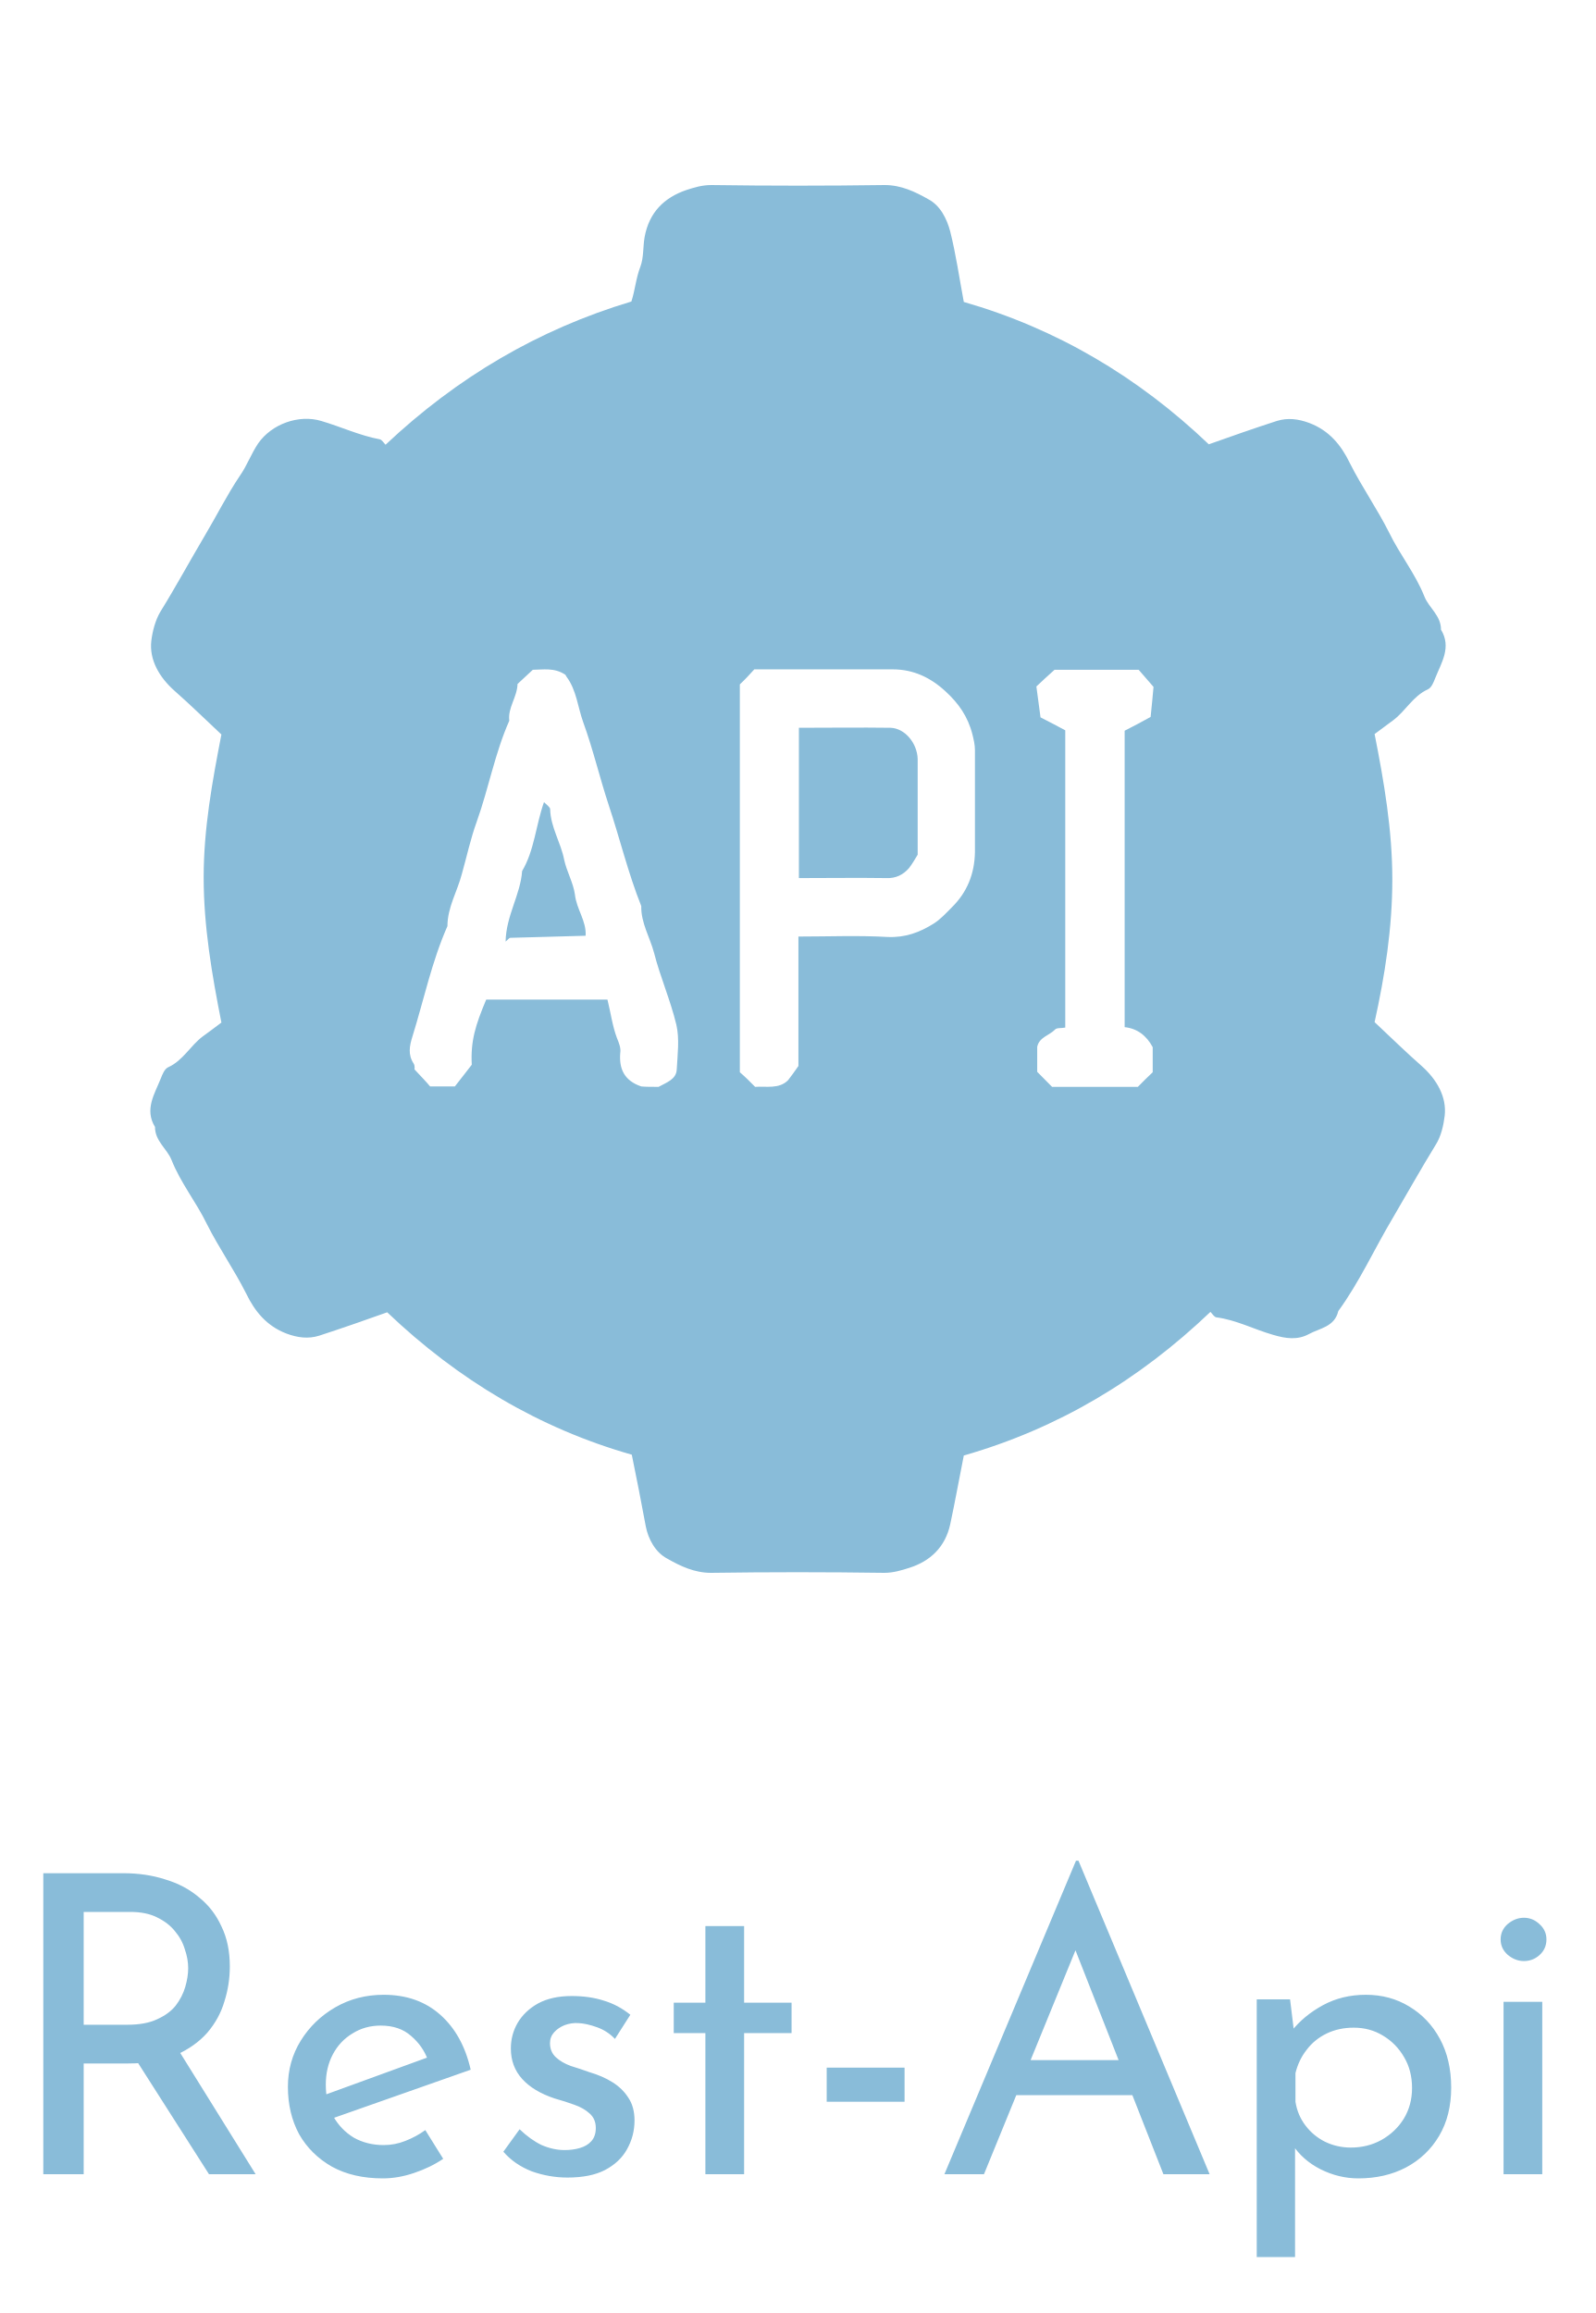
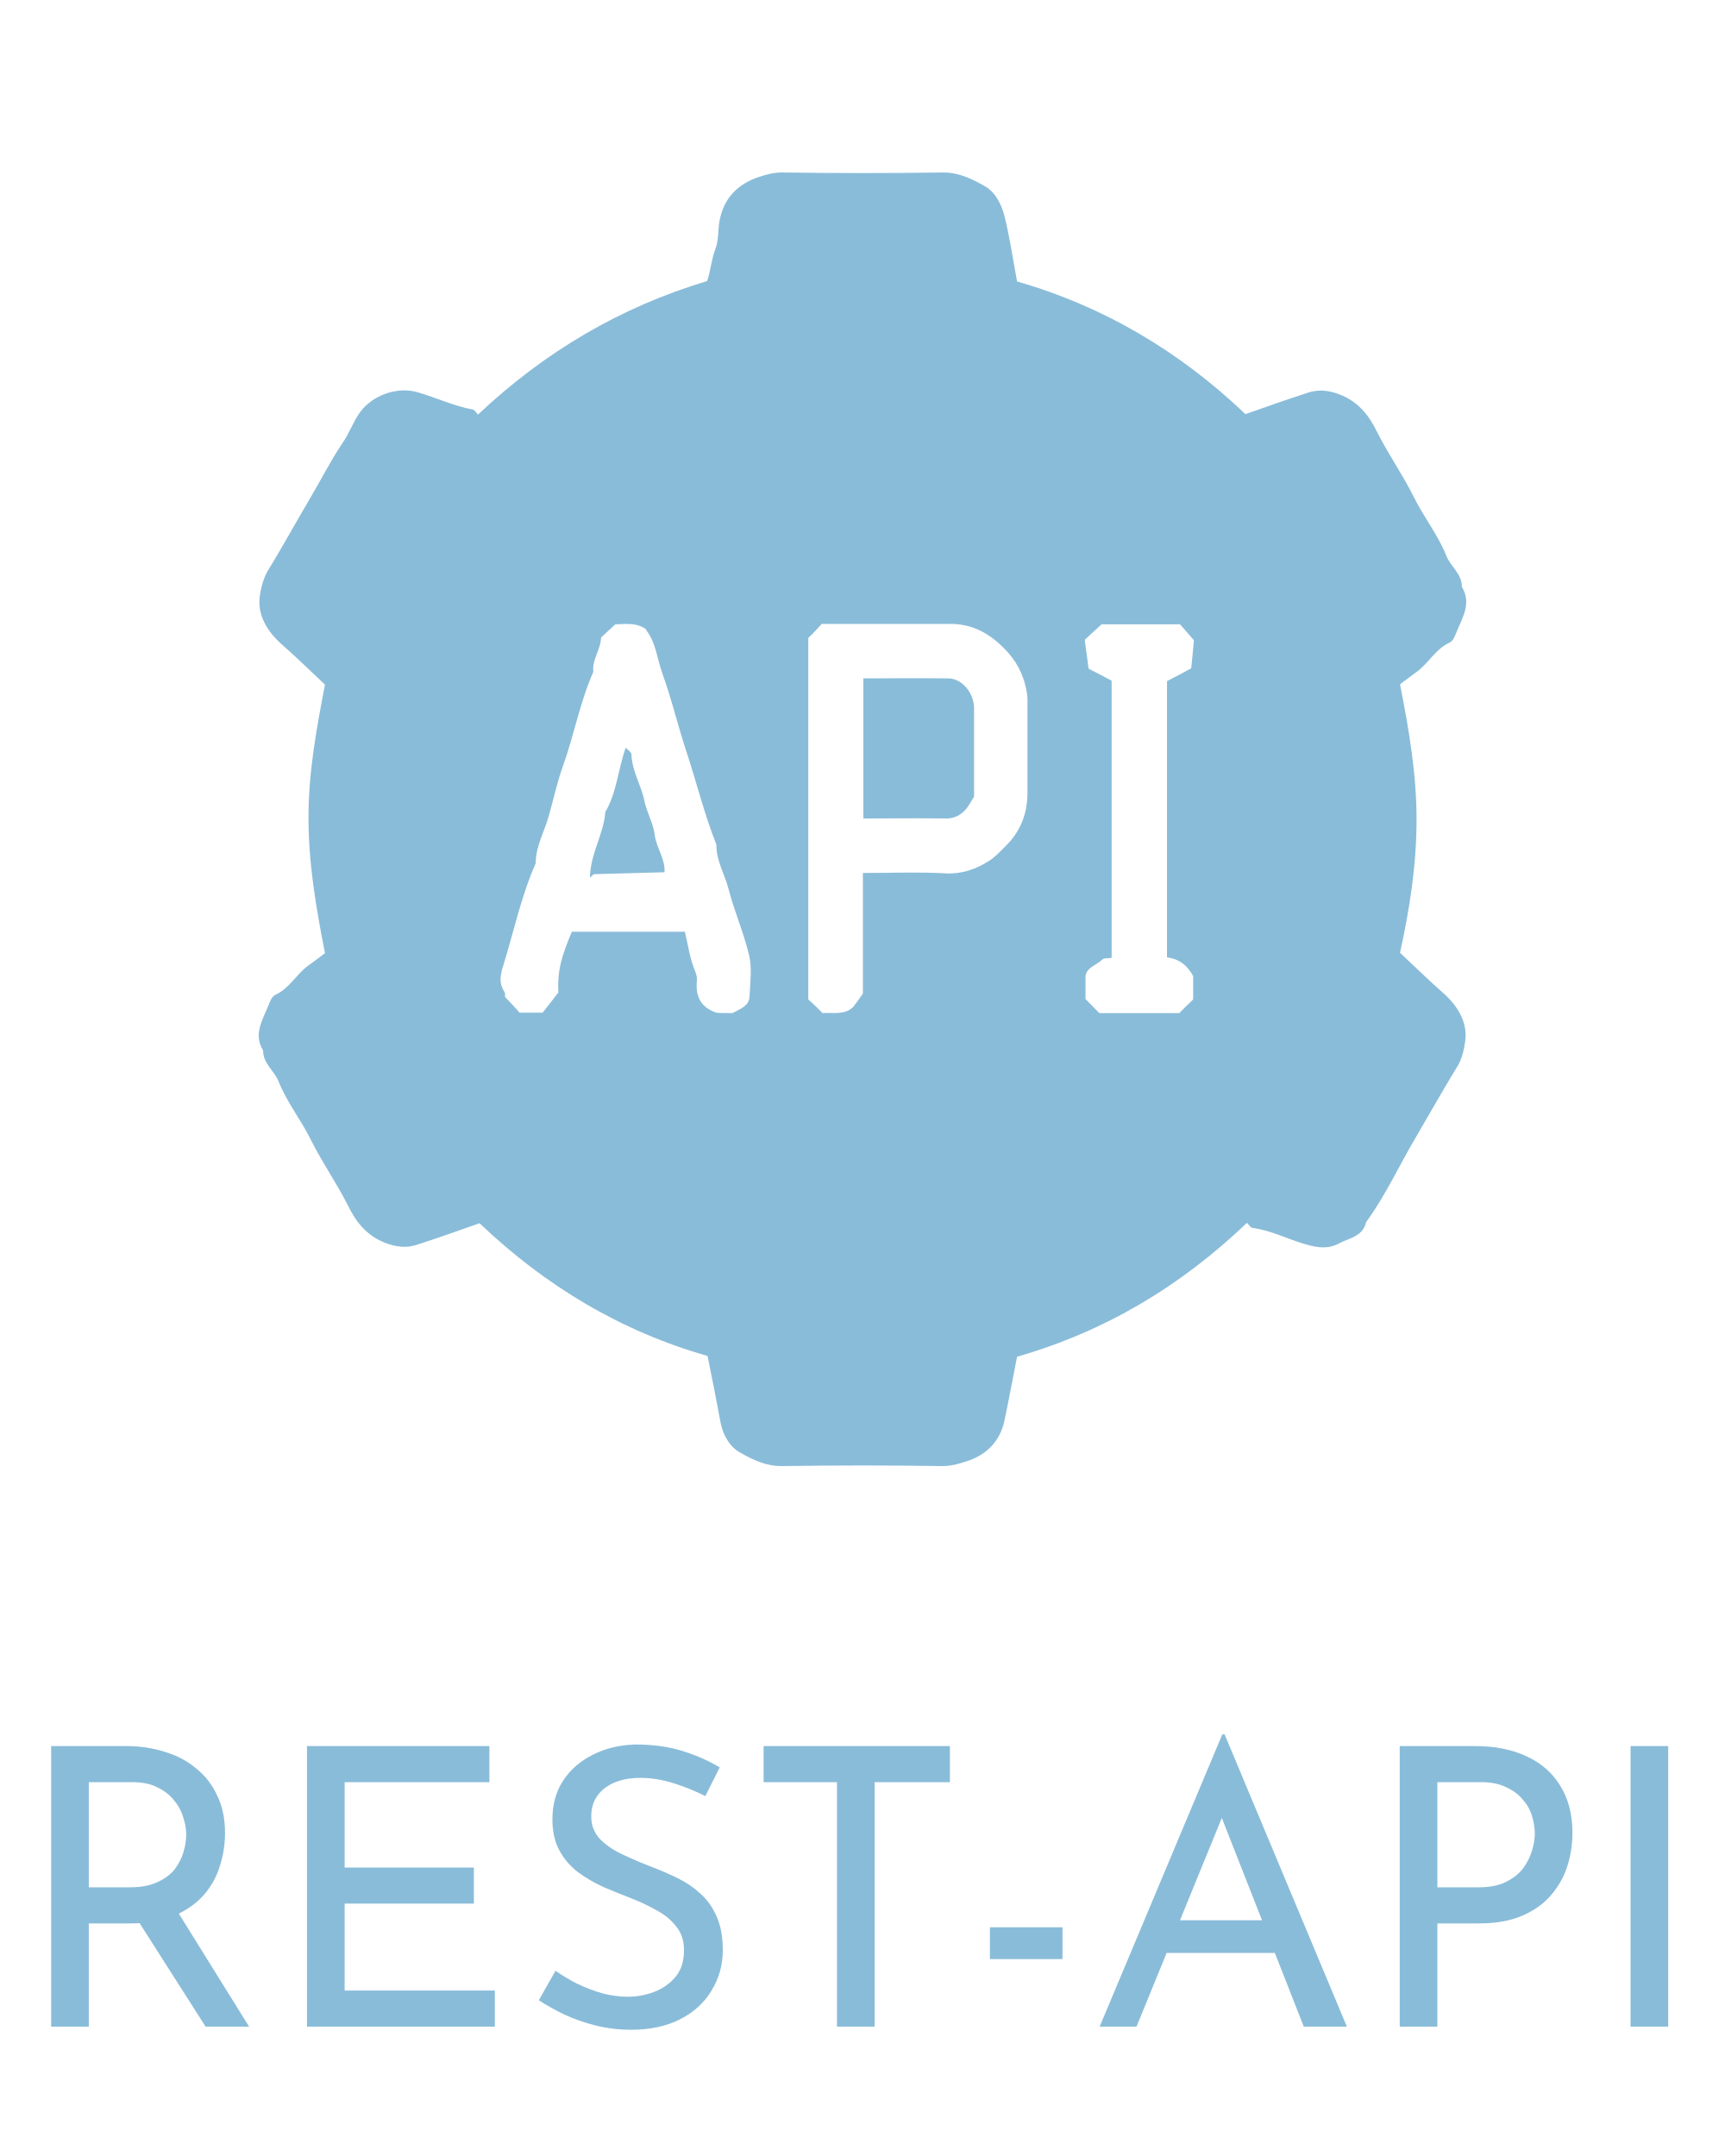
- <svg xmlns="http://www.w3.org/2000/svg" width="69" height="100" viewBox="0 0 69 100" fill="none">
-   <path d="M27.314 62.892C23.32 61.755 19.807 59.661 16.74 56.736C15.777 57.079 14.797 57.422 13.798 57.747C13.335 57.892 12.871 57.837 12.389 57.657C11.534 57.332 11.017 56.7 10.642 55.924C10.125 54.895 9.465 53.957 8.948 52.928C8.485 51.971 7.807 51.141 7.415 50.148C7.219 49.661 6.701 49.336 6.701 48.722C6.238 47.964 6.684 47.296 6.951 46.628C7.022 46.448 7.112 46.213 7.272 46.141C7.914 45.852 8.235 45.202 8.77 44.805C9.019 44.624 9.287 44.426 9.572 44.209C9.162 42.134 8.805 40.058 8.805 37.928C8.805 35.816 9.18 33.776 9.572 31.755C8.877 31.105 8.235 30.473 7.557 29.877C6.862 29.264 6.452 28.505 6.541 27.711C6.594 27.278 6.719 26.809 6.933 26.448C7.593 25.383 8.199 24.264 8.841 23.18C9.358 22.314 9.804 21.412 10.375 20.563C10.678 20.13 10.856 19.625 11.159 19.173C11.748 18.325 12.924 17.91 13.887 18.199C14.743 18.451 15.546 18.83 16.419 18.993C16.509 19.011 16.58 19.137 16.669 19.227C19.754 16.321 23.266 14.245 27.296 13.036C27.457 12.549 27.492 12.025 27.689 11.52C27.831 11.141 27.796 10.671 27.867 10.256C28.063 9.173 28.723 8.542 29.668 8.217C30.007 8.108 30.345 8 30.756 8C33.252 8.036 35.748 8.036 38.245 8C38.958 8 39.564 8.289 40.135 8.614C40.652 8.884 40.937 9.462 41.08 10.004C41.329 10.996 41.472 12.007 41.668 13.054C45.68 14.209 49.193 16.285 52.26 19.209C53.223 18.866 54.203 18.523 55.202 18.199C55.665 18.054 56.129 18.108 56.611 18.289C57.466 18.614 57.983 19.245 58.358 20.022C58.875 21.05 59.535 21.989 60.052 23.018C60.516 23.975 61.193 24.805 61.585 25.798C61.782 26.285 62.299 26.61 62.299 27.224C62.762 27.982 62.316 28.65 62.049 29.318C61.978 29.498 61.889 29.733 61.728 29.805C61.086 30.094 60.765 30.744 60.23 31.141C59.981 31.321 59.713 31.52 59.428 31.736C59.838 33.812 60.194 35.888 60.194 38.018C60.194 40.13 59.874 42.17 59.428 44.191C60.123 44.841 60.765 45.473 61.443 46.069C62.138 46.682 62.548 47.44 62.459 48.235C62.406 48.668 62.299 49.137 62.067 49.498C61.425 50.545 60.819 51.628 60.194 52.693C59.41 54.011 58.768 55.437 57.859 56.682C57.698 57.368 57.056 57.422 56.593 57.675C56.093 57.946 55.594 57.874 55.041 57.711C54.221 57.477 53.437 57.061 52.581 56.953C52.492 56.935 52.42 56.809 52.331 56.718C49.246 59.661 45.751 61.755 41.668 62.928C41.472 63.903 41.294 64.913 41.08 65.906C40.866 66.881 40.224 67.495 39.314 67.783C38.976 67.892 38.619 68 38.227 68C35.73 67.964 33.234 67.964 30.738 68C30.024 68 29.418 67.711 28.848 67.386C28.331 67.115 28.027 66.538 27.92 65.996C27.724 64.931 27.528 63.939 27.314 62.892ZM28.473 46.989C28.83 46.791 29.24 46.664 29.258 46.231C29.293 45.581 29.383 44.913 29.24 44.3C28.99 43.253 28.544 42.242 28.277 41.195C28.099 40.527 27.706 39.895 27.724 39.173C27.154 37.747 26.797 36.249 26.316 34.805C25.923 33.614 25.638 32.386 25.21 31.213C24.978 30.563 24.925 29.841 24.497 29.264C24.461 29.209 24.443 29.173 24.443 29.173C23.962 28.848 23.463 28.957 23.035 28.957C22.785 29.191 22.571 29.39 22.375 29.57C22.357 30.148 21.947 30.599 22.018 31.159C21.394 32.567 21.127 34.083 20.61 35.527C20.342 36.267 20.182 37.025 19.968 37.783C19.772 38.541 19.344 39.227 19.344 40.04C18.666 41.574 18.327 43.217 17.828 44.823C17.703 45.22 17.632 45.599 17.881 45.978C17.953 46.087 17.917 46.249 17.917 46.231C18.202 46.538 18.416 46.755 18.595 46.971C18.933 46.971 19.29 46.971 19.665 46.971C19.914 46.646 20.164 46.339 20.396 46.032C20.342 45.004 20.556 44.318 21.02 43.217C22.767 43.217 24.515 43.217 26.262 43.217C26.405 43.794 26.476 44.354 26.672 44.877C26.761 45.094 26.851 45.31 26.815 45.527C26.761 46.195 26.975 46.718 27.724 46.971C27.902 46.989 28.17 46.989 28.473 46.989ZM32.646 46.989C33.127 46.953 33.68 47.097 34.072 46.7C34.215 46.52 34.34 46.339 34.518 46.087C34.518 44.282 34.518 42.386 34.518 40.491C35.819 40.491 37.103 40.437 38.369 40.509C39.136 40.545 39.76 40.31 40.366 39.931C40.652 39.751 40.901 39.48 41.151 39.227C41.811 38.578 42.132 37.783 42.15 36.845C42.15 35.365 42.15 33.903 42.15 32.422C42.15 32.206 42.096 31.971 42.042 31.755C41.846 30.978 41.436 30.401 40.883 29.895C40.242 29.3 39.493 28.939 38.601 28.939C36.604 28.939 34.625 28.939 32.61 28.939C32.414 29.155 32.218 29.372 31.986 29.588C31.986 35.148 31.986 40.744 31.986 46.357C32.218 46.556 32.432 46.773 32.646 46.989ZM45.484 46.989C46.714 46.989 47.962 46.989 49.193 46.989C49.407 46.773 49.621 46.556 49.835 46.357C49.835 46.014 49.835 45.69 49.835 45.347C49.835 45.31 49.835 45.292 49.835 45.274C49.567 44.769 49.157 44.462 48.622 44.408C48.622 40.094 48.622 35.798 48.622 31.592C49.014 31.393 49.353 31.213 49.745 30.996C49.799 30.527 49.835 30.04 49.87 29.697C49.585 29.372 49.389 29.137 49.228 28.957C47.945 28.957 46.696 28.957 45.591 28.957C45.288 29.227 45.074 29.426 44.806 29.679C44.86 30.112 44.931 30.599 44.985 31.014C45.413 31.231 45.751 31.412 46.054 31.574C46.054 35.87 46.054 40.166 46.054 44.426C45.876 44.462 45.68 44.426 45.609 44.516C45.359 44.769 44.931 44.841 44.842 45.256C44.842 45.617 44.842 45.978 44.842 46.339C45.056 46.556 45.27 46.773 45.484 46.989Z" fill="#89BCD9" />
-   <path d="M25.319 40.456C24.267 40.492 23.161 40.51 22.055 40.546C22.02 40.546 21.966 40.618 21.859 40.709C21.877 39.589 22.501 38.687 22.573 37.658C23.108 36.755 23.161 35.691 23.518 34.68C23.625 34.788 23.785 34.896 23.785 34.986C23.803 35.763 24.249 36.431 24.391 37.171C24.498 37.676 24.784 38.163 24.855 38.669C24.926 39.319 25.354 39.806 25.319 40.456Z" fill="#89BCD9" />
-   <path d="M39.674 36.952C39.55 37.151 39.443 37.349 39.3 37.53C39.05 37.819 38.729 37.981 38.319 37.963C37.071 37.945 35.823 37.963 34.539 37.963C34.539 35.815 34.539 33.667 34.539 31.465C35.841 31.465 37.178 31.447 38.498 31.465C39.122 31.483 39.657 32.133 39.674 32.819C39.674 33.956 39.674 35.093 39.674 36.23C39.674 36.483 39.674 36.718 39.674 36.952Z" fill="#89BCD9" />
-   <path d="M5.328 80.986C5.988 80.986 6.594 81.076 7.146 81.256C7.71 81.424 8.196 81.682 8.604 82.03C9.024 82.366 9.348 82.786 9.576 83.29C9.816 83.782 9.936 84.358 9.936 85.018C9.936 85.534 9.858 86.038 9.702 86.53C9.558 87.022 9.312 87.472 8.964 87.88C8.616 88.276 8.16 88.6 7.596 88.852C7.044 89.092 6.36 89.212 5.544 89.212H3.618V94H1.872V80.986H5.328ZM5.508 87.538C6.024 87.538 6.45 87.46 6.786 87.304C7.134 87.148 7.404 86.95 7.596 86.71C7.788 86.458 7.926 86.188 8.01 85.9C8.094 85.612 8.136 85.342 8.136 85.09C8.136 84.826 8.088 84.556 7.992 84.28C7.908 83.992 7.764 83.728 7.56 83.488C7.368 83.248 7.11 83.05 6.786 82.894C6.474 82.738 6.09 82.66 5.634 82.66H3.618V87.538H5.508ZM7.65 88.528L11.052 94H9.036L5.58 88.582L7.65 88.528ZM16.551 94.18C15.699 94.18 14.967 94.012 14.355 93.676C13.743 93.328 13.269 92.86 12.933 92.272C12.609 91.672 12.447 90.988 12.447 90.22C12.447 89.488 12.633 88.822 13.005 88.222C13.377 87.622 13.875 87.142 14.499 86.782C15.123 86.422 15.819 86.242 16.587 86.242C17.571 86.242 18.387 86.53 19.035 87.106C19.683 87.682 20.121 88.474 20.349 89.482L14.211 91.642L13.815 90.652L18.855 88.816L18.495 89.05C18.351 88.654 18.111 88.312 17.775 88.024C17.439 87.724 17.001 87.574 16.461 87.574C16.005 87.574 15.597 87.688 15.237 87.916C14.877 88.132 14.595 88.432 14.391 88.816C14.187 89.2 14.085 89.638 14.085 90.13C14.085 90.646 14.193 91.102 14.409 91.498C14.625 91.882 14.919 92.188 15.291 92.416C15.675 92.632 16.107 92.74 16.587 92.74C16.911 92.74 17.223 92.68 17.523 92.56C17.835 92.44 18.123 92.284 18.387 92.092L19.161 93.334C18.789 93.586 18.369 93.79 17.901 93.946C17.445 94.102 16.995 94.18 16.551 94.18ZM24.534 94.144C24.006 94.144 23.49 94.054 22.986 93.874C22.494 93.682 22.086 93.4 21.762 93.028L22.464 92.056C22.776 92.356 23.094 92.584 23.418 92.74C23.754 92.884 24.084 92.956 24.408 92.956C24.648 92.956 24.87 92.926 25.074 92.866C25.278 92.806 25.44 92.71 25.56 92.578C25.692 92.434 25.758 92.242 25.758 92.002C25.758 91.738 25.668 91.528 25.488 91.372C25.32 91.216 25.098 91.09 24.822 90.994C24.558 90.898 24.276 90.808 23.976 90.724C23.364 90.52 22.896 90.238 22.572 89.878C22.248 89.518 22.086 89.08 22.086 88.564C22.086 88.168 22.182 87.802 22.374 87.466C22.578 87.118 22.872 86.836 23.256 86.62C23.652 86.404 24.138 86.296 24.714 86.296C25.23 86.296 25.692 86.362 26.1 86.494C26.508 86.614 26.892 86.818 27.252 87.106L26.586 88.15C26.37 87.922 26.112 87.754 25.812 87.646C25.512 87.538 25.242 87.478 25.002 87.466C24.798 87.454 24.6 87.484 24.408 87.556C24.228 87.628 24.078 87.73 23.958 87.862C23.838 87.994 23.778 88.15 23.778 88.33C23.778 88.582 23.862 88.786 24.03 88.942C24.198 89.098 24.414 89.224 24.678 89.32C24.954 89.404 25.224 89.494 25.488 89.59C25.86 89.698 26.19 89.842 26.478 90.022C26.766 90.202 26.994 90.424 27.162 90.688C27.342 90.952 27.432 91.282 27.432 91.678C27.432 92.122 27.324 92.536 27.108 92.92C26.904 93.292 26.586 93.592 26.154 93.82C25.734 94.036 25.194 94.144 24.534 94.144ZM30.496 83.272H32.17V86.584H34.222V87.898H32.17V94H30.496V87.898H29.128V86.584H30.496V83.272ZM35.741 89.392H39.107V90.868H35.741V89.392ZM40.83 94L46.518 80.446H46.626L52.296 94H50.298L46.05 83.182L47.292 82.372L42.54 94H40.83ZM44.16 89.068H49.002L49.578 90.58H43.656L44.16 89.068ZM58.725 94.18C58.161 94.18 57.615 94.048 57.087 93.784C56.571 93.52 56.169 93.166 55.881 92.722L55.989 92.2V97.582H54.333V86.44H55.773L56.007 88.348L55.827 87.826C56.187 87.37 56.643 86.992 57.195 86.692C57.747 86.392 58.365 86.242 59.049 86.242C59.745 86.242 60.369 86.41 60.921 86.746C61.485 87.082 61.929 87.55 62.253 88.15C62.577 88.75 62.739 89.452 62.739 90.256C62.739 91.06 62.565 91.756 62.217 92.344C61.869 92.932 61.389 93.388 60.777 93.712C60.177 94.024 59.493 94.18 58.725 94.18ZM58.401 92.848C58.881 92.848 59.319 92.74 59.715 92.524C60.123 92.296 60.447 91.99 60.687 91.606C60.927 91.21 61.047 90.766 61.047 90.274C61.047 89.77 60.933 89.326 60.705 88.942C60.477 88.546 60.171 88.234 59.787 88.006C59.415 87.778 58.995 87.664 58.527 87.664C58.095 87.664 57.705 87.748 57.357 87.916C57.009 88.084 56.721 88.318 56.493 88.618C56.265 88.906 56.103 89.242 56.007 89.626V90.868C56.067 91.252 56.211 91.594 56.439 91.894C56.667 92.194 56.949 92.428 57.285 92.596C57.633 92.764 58.005 92.848 58.401 92.848ZM65.003 86.548H66.677V94H65.003V86.548ZM64.877 83.848C64.877 83.584 64.979 83.362 65.183 83.182C65.399 83.002 65.633 82.912 65.885 82.912C66.137 82.912 66.359 83.002 66.551 83.182C66.755 83.362 66.857 83.584 66.857 83.848C66.857 84.124 66.755 84.352 66.551 84.532C66.359 84.7 66.137 84.784 65.885 84.784C65.633 84.784 65.399 84.694 65.183 84.514C64.979 84.334 64.877 84.112 64.877 83.848Z" fill="#89BCD9" />
+ <svg xmlns="http://www.w3.org/2000/svg" width="80" height="100" viewBox="0 0 80 100" fill="none">
+   <path d="M32.814 62.892C28.82 61.755 25.307 59.661 22.24 56.736C21.277 57.079 20.297 57.422 19.298 57.747C18.835 57.892 18.371 57.837 17.89 57.657C17.034 57.332 16.517 56.7 16.142 55.924C15.625 54.895 14.965 53.957 14.448 52.928C13.985 51.971 13.307 51.141 12.915 50.148C12.719 49.661 12.201 49.336 12.201 48.722C11.738 47.964 12.184 47.296 12.451 46.628C12.522 46.448 12.611 46.213 12.772 46.141C13.414 45.852 13.735 45.202 14.27 44.805C14.519 44.624 14.787 44.426 15.072 44.209C14.662 42.134 14.306 40.058 14.306 37.928C14.306 35.816 14.68 33.776 15.072 31.755C14.377 31.105 13.735 30.473 13.057 29.877C12.362 29.264 11.952 28.505 12.041 27.711C12.094 27.278 12.219 26.809 12.433 26.448C13.093 25.383 13.699 24.264 14.341 23.18C14.858 22.314 15.304 21.412 15.875 20.563C16.178 20.13 16.356 19.625 16.659 19.173C17.248 18.325 18.424 17.91 19.387 18.199C20.243 18.451 21.046 18.83 21.919 18.993C22.009 19.011 22.08 19.137 22.169 19.227C25.254 16.321 28.766 14.245 32.796 13.036C32.957 12.549 32.992 12.025 33.188 11.52C33.331 11.141 33.295 10.671 33.367 10.256C33.563 9.173 34.223 8.542 35.168 8.217C35.507 8.108 35.845 8 36.255 8C38.752 8.036 41.248 8.036 43.745 8C44.458 8 45.064 8.289 45.635 8.614C46.152 8.884 46.437 9.462 46.58 10.004C46.829 10.996 46.972 12.007 47.168 13.054C51.18 14.209 54.693 16.285 57.76 19.209C58.723 18.866 59.703 18.523 60.702 18.199C61.165 18.054 61.629 18.108 62.111 18.289C62.966 18.614 63.483 19.245 63.858 20.022C64.375 21.05 65.035 21.989 65.552 23.018C66.016 23.975 66.693 24.805 67.085 25.798C67.281 26.285 67.799 26.61 67.799 27.224C68.262 27.982 67.816 28.65 67.549 29.318C67.478 29.498 67.388 29.733 67.228 29.805C66.586 30.094 66.265 30.744 65.73 31.141C65.481 31.321 65.213 31.52 64.928 31.736C65.338 33.812 65.695 35.888 65.695 38.018C65.695 40.13 65.374 42.17 64.928 44.191C65.623 44.841 66.265 45.473 66.943 46.069C67.638 46.682 68.048 47.44 67.959 48.235C67.906 48.668 67.799 49.137 67.567 49.498C66.925 50.545 66.319 51.628 65.695 52.693C64.91 54.011 64.268 55.437 63.359 56.682C63.198 57.368 62.556 57.422 62.093 57.675C61.593 57.946 61.094 57.874 60.541 57.711C59.721 57.477 58.937 57.061 58.081 56.953C57.992 56.935 57.92 56.809 57.831 56.718C54.746 59.661 51.251 61.755 47.168 62.928C46.972 63.903 46.794 64.913 46.58 65.906C46.366 66.881 45.724 67.495 44.814 67.783C44.476 67.892 44.119 68 43.727 68C41.23 67.964 38.734 67.964 36.238 68C35.524 68 34.918 67.711 34.348 67.386C33.831 67.115 33.527 66.538 33.42 65.996C33.224 64.931 33.028 63.939 32.814 62.892ZM33.973 46.989C34.33 46.791 34.74 46.664 34.758 46.231C34.793 45.581 34.883 44.913 34.74 44.3C34.49 43.253 34.044 42.242 33.777 41.195C33.599 40.527 33.206 39.895 33.224 39.173C32.654 37.747 32.297 36.249 31.816 34.805C31.423 33.614 31.138 32.386 30.71 31.213C30.478 30.563 30.425 29.841 29.997 29.264C29.961 29.209 29.943 29.173 29.943 29.173C29.462 28.848 28.963 28.957 28.535 28.957C28.285 29.191 28.071 29.39 27.875 29.57C27.857 30.148 27.447 30.599 27.518 31.159C26.894 32.567 26.627 34.083 26.11 35.527C25.842 36.267 25.682 37.025 25.468 37.783C25.272 38.541 24.844 39.227 24.844 40.04C24.166 41.574 23.827 43.217 23.328 44.823C23.203 45.22 23.132 45.599 23.381 45.978C23.453 46.087 23.417 46.249 23.417 46.231C23.702 46.538 23.916 46.755 24.095 46.971C24.433 46.971 24.79 46.971 25.165 46.971C25.414 46.646 25.664 46.339 25.896 46.032C25.842 45.004 26.056 44.318 26.52 43.217C28.267 43.217 30.015 43.217 31.762 43.217C31.905 43.794 31.976 44.354 32.172 44.877C32.261 45.094 32.35 45.31 32.315 45.527C32.261 46.195 32.475 46.718 33.224 46.971C33.403 46.989 33.67 46.989 33.973 46.989ZM38.146 46.989C38.627 46.953 39.18 47.097 39.572 46.7C39.715 46.52 39.84 46.339 40.018 46.087C40.018 44.282 40.018 42.386 40.018 40.491C41.319 40.491 42.603 40.437 43.869 40.509C44.636 40.545 45.26 40.31 45.866 39.931C46.152 39.751 46.401 39.48 46.651 39.227C47.311 38.578 47.632 37.783 47.65 36.845C47.65 35.365 47.65 33.903 47.65 32.422C47.65 32.206 47.596 31.971 47.542 31.755C47.346 30.978 46.936 30.401 46.383 29.895C45.742 29.3 44.993 28.939 44.101 28.939C42.104 28.939 40.125 28.939 38.11 28.939C37.914 29.155 37.718 29.372 37.486 29.588C37.486 35.148 37.486 40.744 37.486 46.357C37.718 46.556 37.932 46.773 38.146 46.989ZM50.984 46.989C52.214 46.989 53.462 46.989 54.693 46.989C54.907 46.773 55.121 46.556 55.335 46.357C55.335 46.014 55.335 45.69 55.335 45.347C55.335 45.31 55.335 45.292 55.335 45.274C55.067 44.769 54.657 44.462 54.122 44.408C54.122 40.094 54.122 35.798 54.122 31.592C54.514 31.393 54.853 31.213 55.245 30.996C55.299 30.527 55.335 30.04 55.37 29.697C55.085 29.372 54.889 29.137 54.728 28.957C53.445 28.957 52.196 28.957 51.091 28.957C50.788 29.227 50.574 29.426 50.306 29.679C50.36 30.112 50.431 30.599 50.485 31.014C50.913 31.231 51.251 31.412 51.554 31.574C51.554 35.87 51.554 40.166 51.554 44.426C51.376 44.462 51.18 44.426 51.109 44.516C50.859 44.769 50.431 44.841 50.342 45.256C50.342 45.617 50.342 45.978 50.342 46.339C50.556 46.556 50.77 46.773 50.984 46.989Z" fill="#89BCD9" />
+   <path d="M30.819 40.456C29.767 40.492 28.661 40.51 27.555 40.546C27.52 40.546 27.466 40.618 27.359 40.709C27.377 39.589 28.001 38.687 28.073 37.658C28.608 36.755 28.661 35.691 29.018 34.68C29.125 34.788 29.285 34.896 29.285 34.986C29.303 35.763 29.749 36.431 29.891 37.171C29.998 37.676 30.284 38.163 30.355 38.669C30.426 39.319 30.854 39.806 30.819 40.456Z" fill="#89BCD9" />
+   <path d="M45.174 36.952C45.05 37.151 44.943 37.349 44.8 37.53C44.55 37.819 44.229 37.981 43.819 37.963C42.571 37.945 41.323 37.963 40.039 37.963C40.039 35.815 40.039 33.667 40.039 31.465C41.341 31.465 42.678 31.447 43.998 31.465C44.622 31.483 45.157 32.133 45.174 32.819C45.174 33.956 45.174 35.093 45.174 36.23C45.174 36.483 45.174 36.718 45.174 36.952Z" fill="#89BCD9" />
+   <path d="M5.828 80.986C6.488 80.986 7.094 81.076 7.646 81.256C8.21 81.424 8.696 81.682 9.104 82.03C9.524 82.366 9.848 82.786 10.076 83.29C10.316 83.782 10.436 84.358 10.436 85.018C10.436 85.534 10.358 86.038 10.202 86.53C10.058 87.022 9.812 87.472 9.464 87.88C9.116 88.276 8.66 88.6 8.096 88.852C7.544 89.092 6.86 89.212 6.044 89.212H4.118V94H2.372V80.986H5.828ZM6.008 87.538C6.524 87.538 6.95 87.46 7.286 87.304C7.634 87.148 7.904 86.95 8.096 86.71C8.288 86.458 8.426 86.188 8.51 85.9C8.594 85.612 8.636 85.342 8.636 85.09C8.636 84.826 8.588 84.556 8.492 84.28C8.408 83.992 8.264 83.728 8.06 83.488C7.868 83.248 7.61 83.05 7.286 82.894C6.974 82.738 6.59 82.66 6.134 82.66H4.118V87.538H6.008ZM8.15 88.528L11.552 94H9.536L6.08 88.582L8.15 88.528ZM14.237 80.986H22.697V82.66H15.983V86.62H21.977V88.294H15.983V92.326H22.949V94H14.237V80.986ZM32.711 83.308C32.267 83.08 31.781 82.882 31.253 82.714C30.725 82.546 30.209 82.462 29.705 82.462C29.009 82.462 28.451 82.624 28.031 82.948C27.623 83.272 27.419 83.704 27.419 84.244C27.419 84.652 27.551 85 27.815 85.288C28.079 85.564 28.427 85.804 28.859 86.008C29.291 86.212 29.741 86.404 30.209 86.584C30.617 86.74 31.019 86.914 31.415 87.106C31.811 87.298 32.165 87.538 32.477 87.826C32.801 88.114 33.053 88.468 33.233 88.888C33.425 89.308 33.521 89.83 33.521 90.454C33.521 91.138 33.347 91.762 32.999 92.326C32.663 92.89 32.177 93.334 31.541 93.658C30.905 93.982 30.149 94.144 29.273 94.144C28.697 94.144 28.145 94.078 27.617 93.946C27.101 93.814 26.621 93.646 26.177 93.442C25.733 93.226 25.337 93.004 24.989 92.776L25.763 91.408C26.051 91.612 26.381 91.81 26.753 92.002C27.125 92.182 27.515 92.332 27.923 92.452C28.331 92.56 28.727 92.614 29.111 92.614C29.519 92.614 29.921 92.542 30.317 92.398C30.725 92.242 31.061 92.008 31.325 91.696C31.589 91.384 31.721 90.97 31.721 90.454C31.721 90.01 31.601 89.644 31.361 89.356C31.133 89.056 30.827 88.804 30.443 88.6C30.059 88.384 29.651 88.192 29.219 88.024C28.811 87.868 28.397 87.7 27.977 87.52C27.557 87.328 27.167 87.1 26.807 86.836C26.447 86.56 26.159 86.224 25.943 85.828C25.727 85.432 25.619 84.952 25.619 84.388C25.619 83.704 25.781 83.11 26.105 82.606C26.441 82.09 26.897 81.688 27.473 81.4C28.049 81.1 28.709 80.938 29.453 80.914C30.293 80.914 31.031 81.016 31.667 81.22C32.315 81.424 32.885 81.676 33.377 81.976L32.711 83.308ZM35.414 80.986H44.054V82.66H40.562V94H38.816V82.66H35.414V80.986ZM45.909 89.392H49.275V90.868H45.909V89.392ZM50.998 94L56.686 80.446H56.794L62.464 94H60.466L56.218 83.182L57.46 82.372L52.708 94H50.998ZM54.328 89.068H59.17L59.746 90.58H53.824L54.328 89.068ZM68.389 80.986C69.337 80.986 70.147 81.148 70.819 81.472C71.491 81.784 72.007 82.24 72.367 82.84C72.739 83.44 72.925 84.166 72.925 85.018C72.925 85.534 72.847 86.044 72.691 86.548C72.535 87.04 72.283 87.49 71.935 87.898C71.599 88.294 71.155 88.612 70.603 88.852C70.051 89.092 69.379 89.212 68.587 89.212H66.661V94H64.915V80.986H68.389ZM68.569 87.538C69.085 87.538 69.511 87.454 69.847 87.286C70.183 87.118 70.447 86.908 70.639 86.656C70.831 86.392 70.969 86.116 71.053 85.828C71.137 85.54 71.179 85.282 71.179 85.054C71.179 84.79 71.137 84.52 71.053 84.244C70.969 83.956 70.825 83.698 70.621 83.47C70.429 83.23 70.171 83.038 69.847 82.894C69.535 82.738 69.145 82.66 68.677 82.66H66.661V87.538H68.569ZM75.62 80.986H77.366V94H75.62V80.986Z" fill="#89BCD9" />
</svg>
